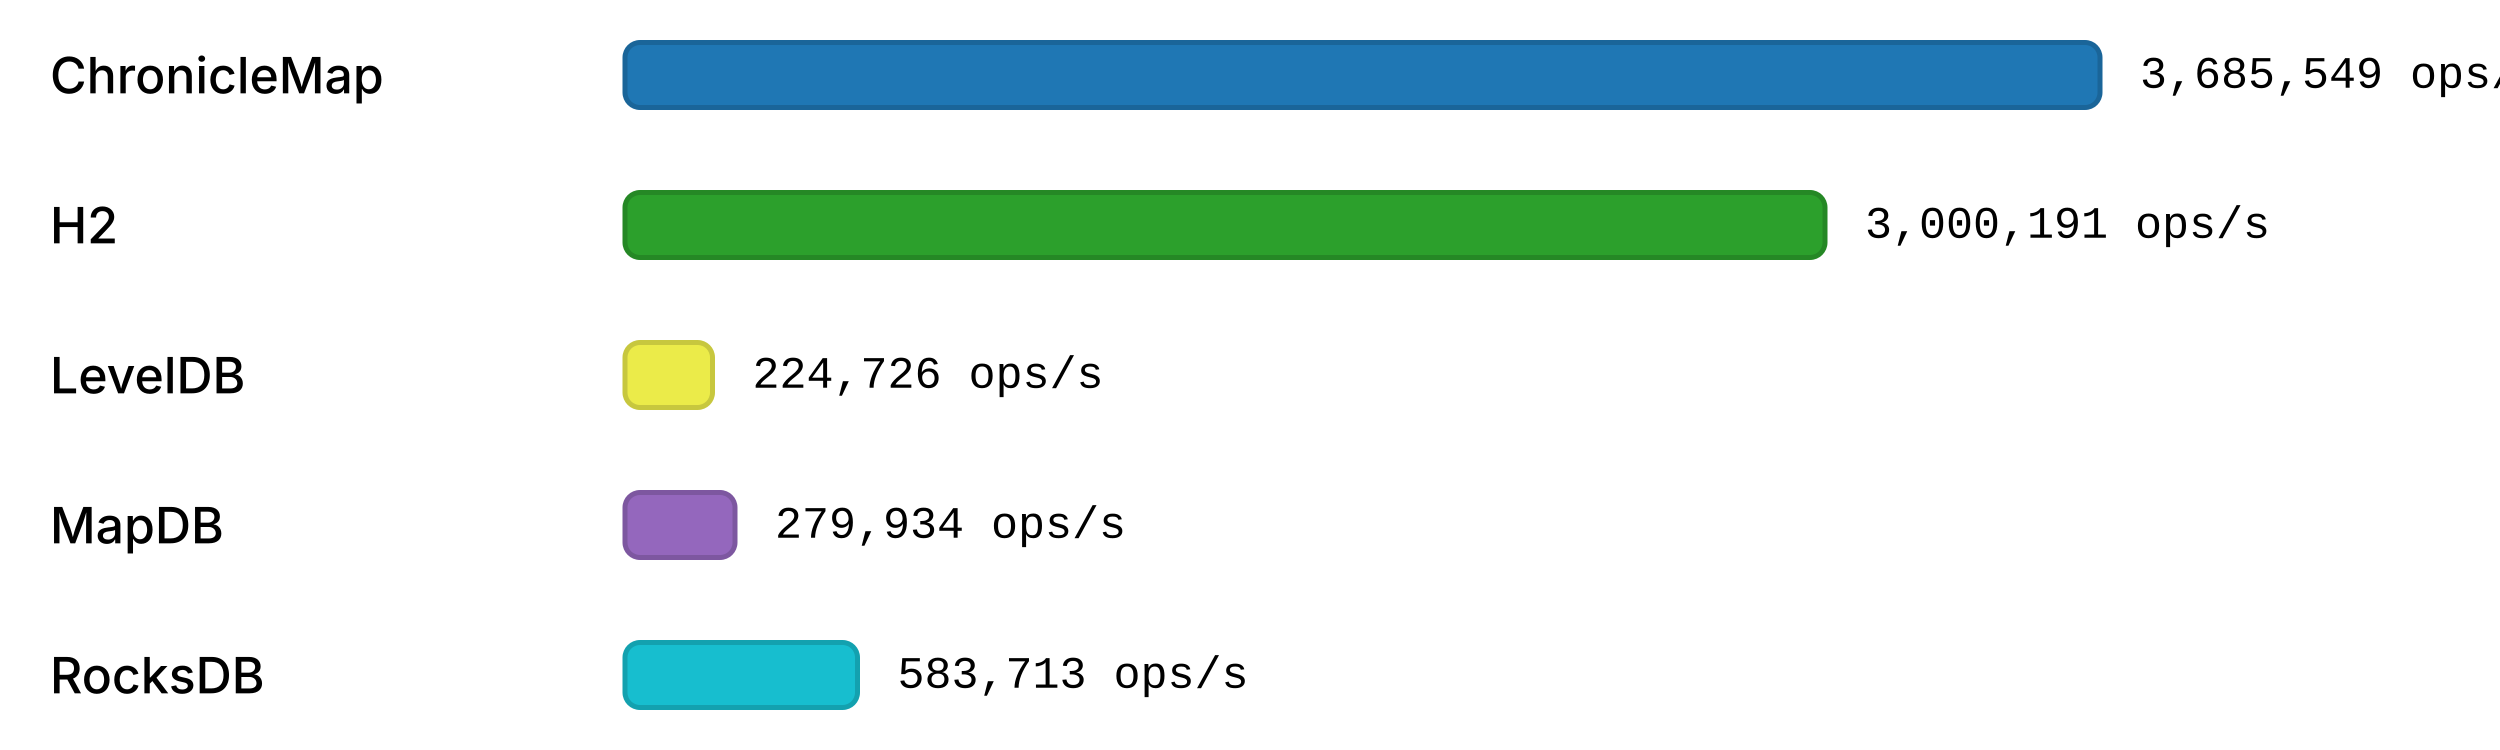
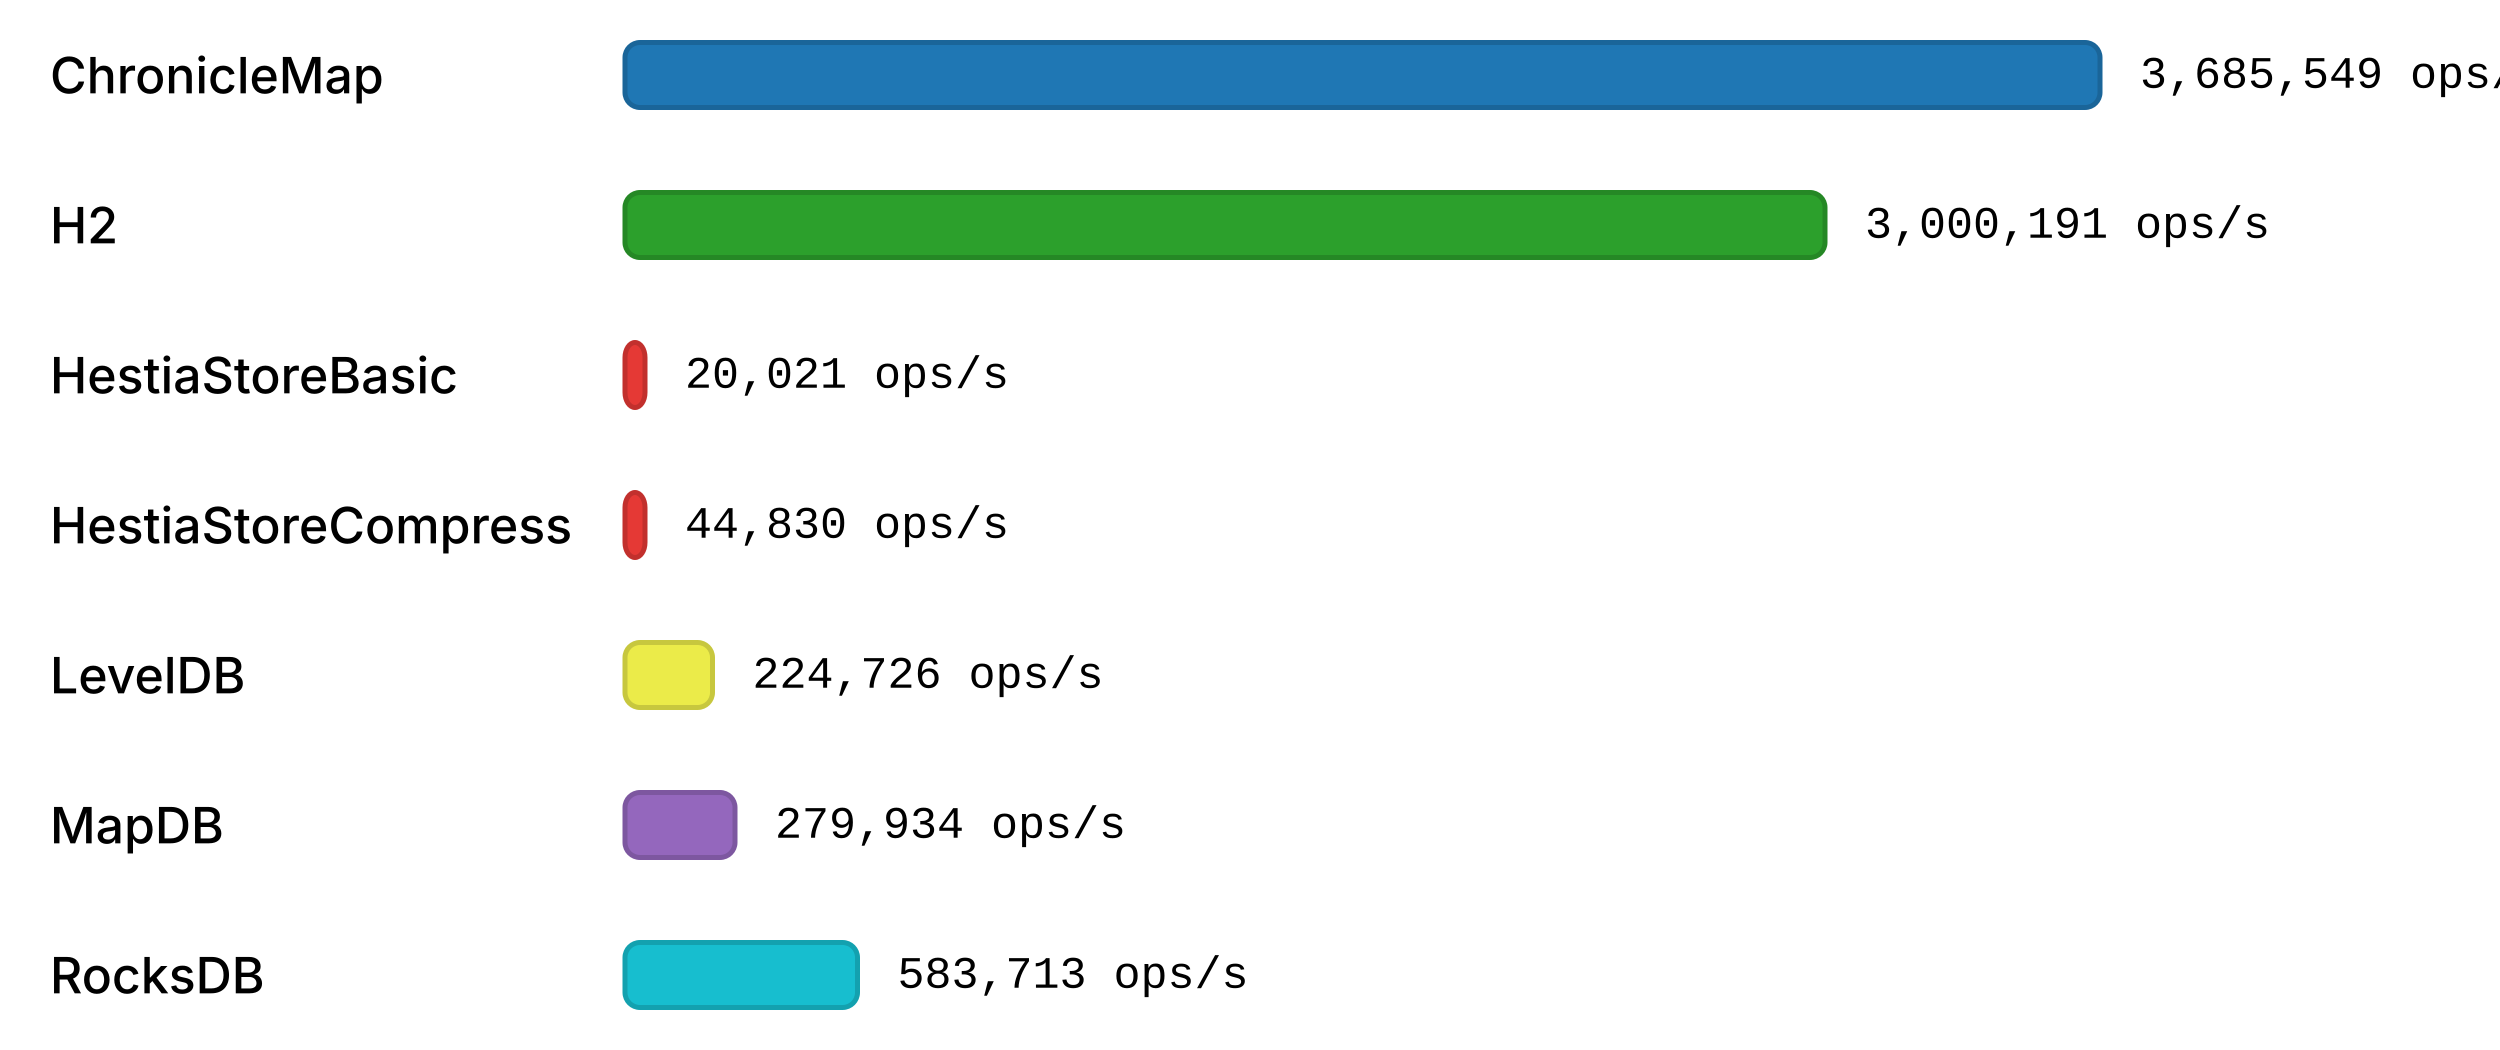
- <svg xmlns="http://www.w3.org/2000/svg" width="1000" height="300" viewBox="0 0 1000 300">
+ <svg xmlns="http://www.w3.org/2000/svg" width="1000" height="420" viewBox="0 0 1000 420">
  <style>
        text { fill: currentColor; dominant-baseline: middle; }
        .label { font: 500 20px "Inter", "Helvetica Neue", Arial, sans-serif; }
        .value { font: 18px "IBM Plex Mono", "Courier New", monospace; }
    </style>
  <rect x="0" y="10" width="1000" height="40" fill="rgba(255,255,255,0.15)" />
  <text class="label" x="20" y="30">ChronicleMap</text>
  <rect x="250" y="17" width="590" height="26" rx="6" ry="6" fill="#1F77B4" stroke="#1A6599" stroke-width="2" />
  <text class="value" x="856" y="30">3,685,549 ops/s</text>
  <rect x="0" y="70" width="1000" height="40" fill="rgba(255,255,255,0.15)" />
  <text class="label" x="20" y="90">H2</text>
  <rect x="250" y="77" width="480" height="26" rx="6" ry="6" fill="#2CA02C" stroke="#258825" stroke-width="2" />
  <text class="value" x="746" y="90">3,000,191 ops/s</text>
  <rect x="0" y="130" width="1000" height="40" fill="rgba(255,255,255,0.15)" />
-   <text class="label" x="20" y="150">LevelDB</text>
-   <rect x="250" y="137" width="35" height="26" rx="6" ry="6" fill="#ebeb49" stroke="#C7C73E" stroke-width="2" />
-   <text class="value" x="301" y="150">224,726 ops/s</text>
+   <text class="label" x="20" y="150">HestiaStoreBasic</text>
+   <rect x="250" y="137" width="8" height="26" rx="6" ry="6" fill="#E53935" stroke="#C2302D" stroke-width="2" />
+   <text class="value" x="274" y="150">20,021 ops/s</text>
  <rect x="0" y="190" width="1000" height="40" fill="rgba(255,255,255,0.15)" />
-   <text class="label" x="20" y="210">MapDB</text>
-   <rect x="250" y="197" width="44" height="26" rx="6" ry="6" fill="#9467BD" stroke="#7D57A0" stroke-width="2" />
-   <text class="value" x="310" y="210">279,934 ops/s</text>
+   <text class="label" x="20" y="210">HestiaStoreCompress</text>
+   <rect x="250" y="197" width="8" height="26" rx="6" ry="6" fill="#E53935" stroke="#C2302D" stroke-width="2" />
+   <text class="value" x="274" y="210">44,830 ops/s</text>
  <rect x="0" y="250" width="1000" height="40" fill="rgba(255,255,255,0.15)" />
-   <text class="label" x="20" y="270">RocksDB</text>
-   <rect x="250" y="257" width="93" height="26" rx="6" ry="6" fill="#17BECF" stroke="#13A1AF" stroke-width="2" />
-   <text class="value" x="359" y="270">583,713 ops/s</text>
+   <text class="label" x="20" y="270">LevelDB</text>
+   <rect x="250" y="257" width="35" height="26" rx="6" ry="6" fill="#ebeb49" stroke="#C7C73E" stroke-width="2" />
+   <text class="value" x="301" y="270">224,726 ops/s</text>
+   <rect x="0" y="310" width="1000" height="40" fill="rgba(255,255,255,0.15)" />
+   <text class="label" x="20" y="330">MapDB</text>
+   <rect x="250" y="317" width="44" height="26" rx="6" ry="6" fill="#9467BD" stroke="#7D57A0" stroke-width="2" />
+   <text class="value" x="310" y="330">279,934 ops/s</text>
+   <rect x="0" y="370" width="1000" height="40" fill="rgba(255,255,255,0.15)" />
+   <text class="label" x="20" y="390">RocksDB</text>
+   <rect x="250" y="377" width="93" height="26" rx="6" ry="6" fill="#17BECF" stroke="#13A1AF" stroke-width="2" />
+   <text class="value" x="359" y="390">583,713 ops/s</text>
</svg>
